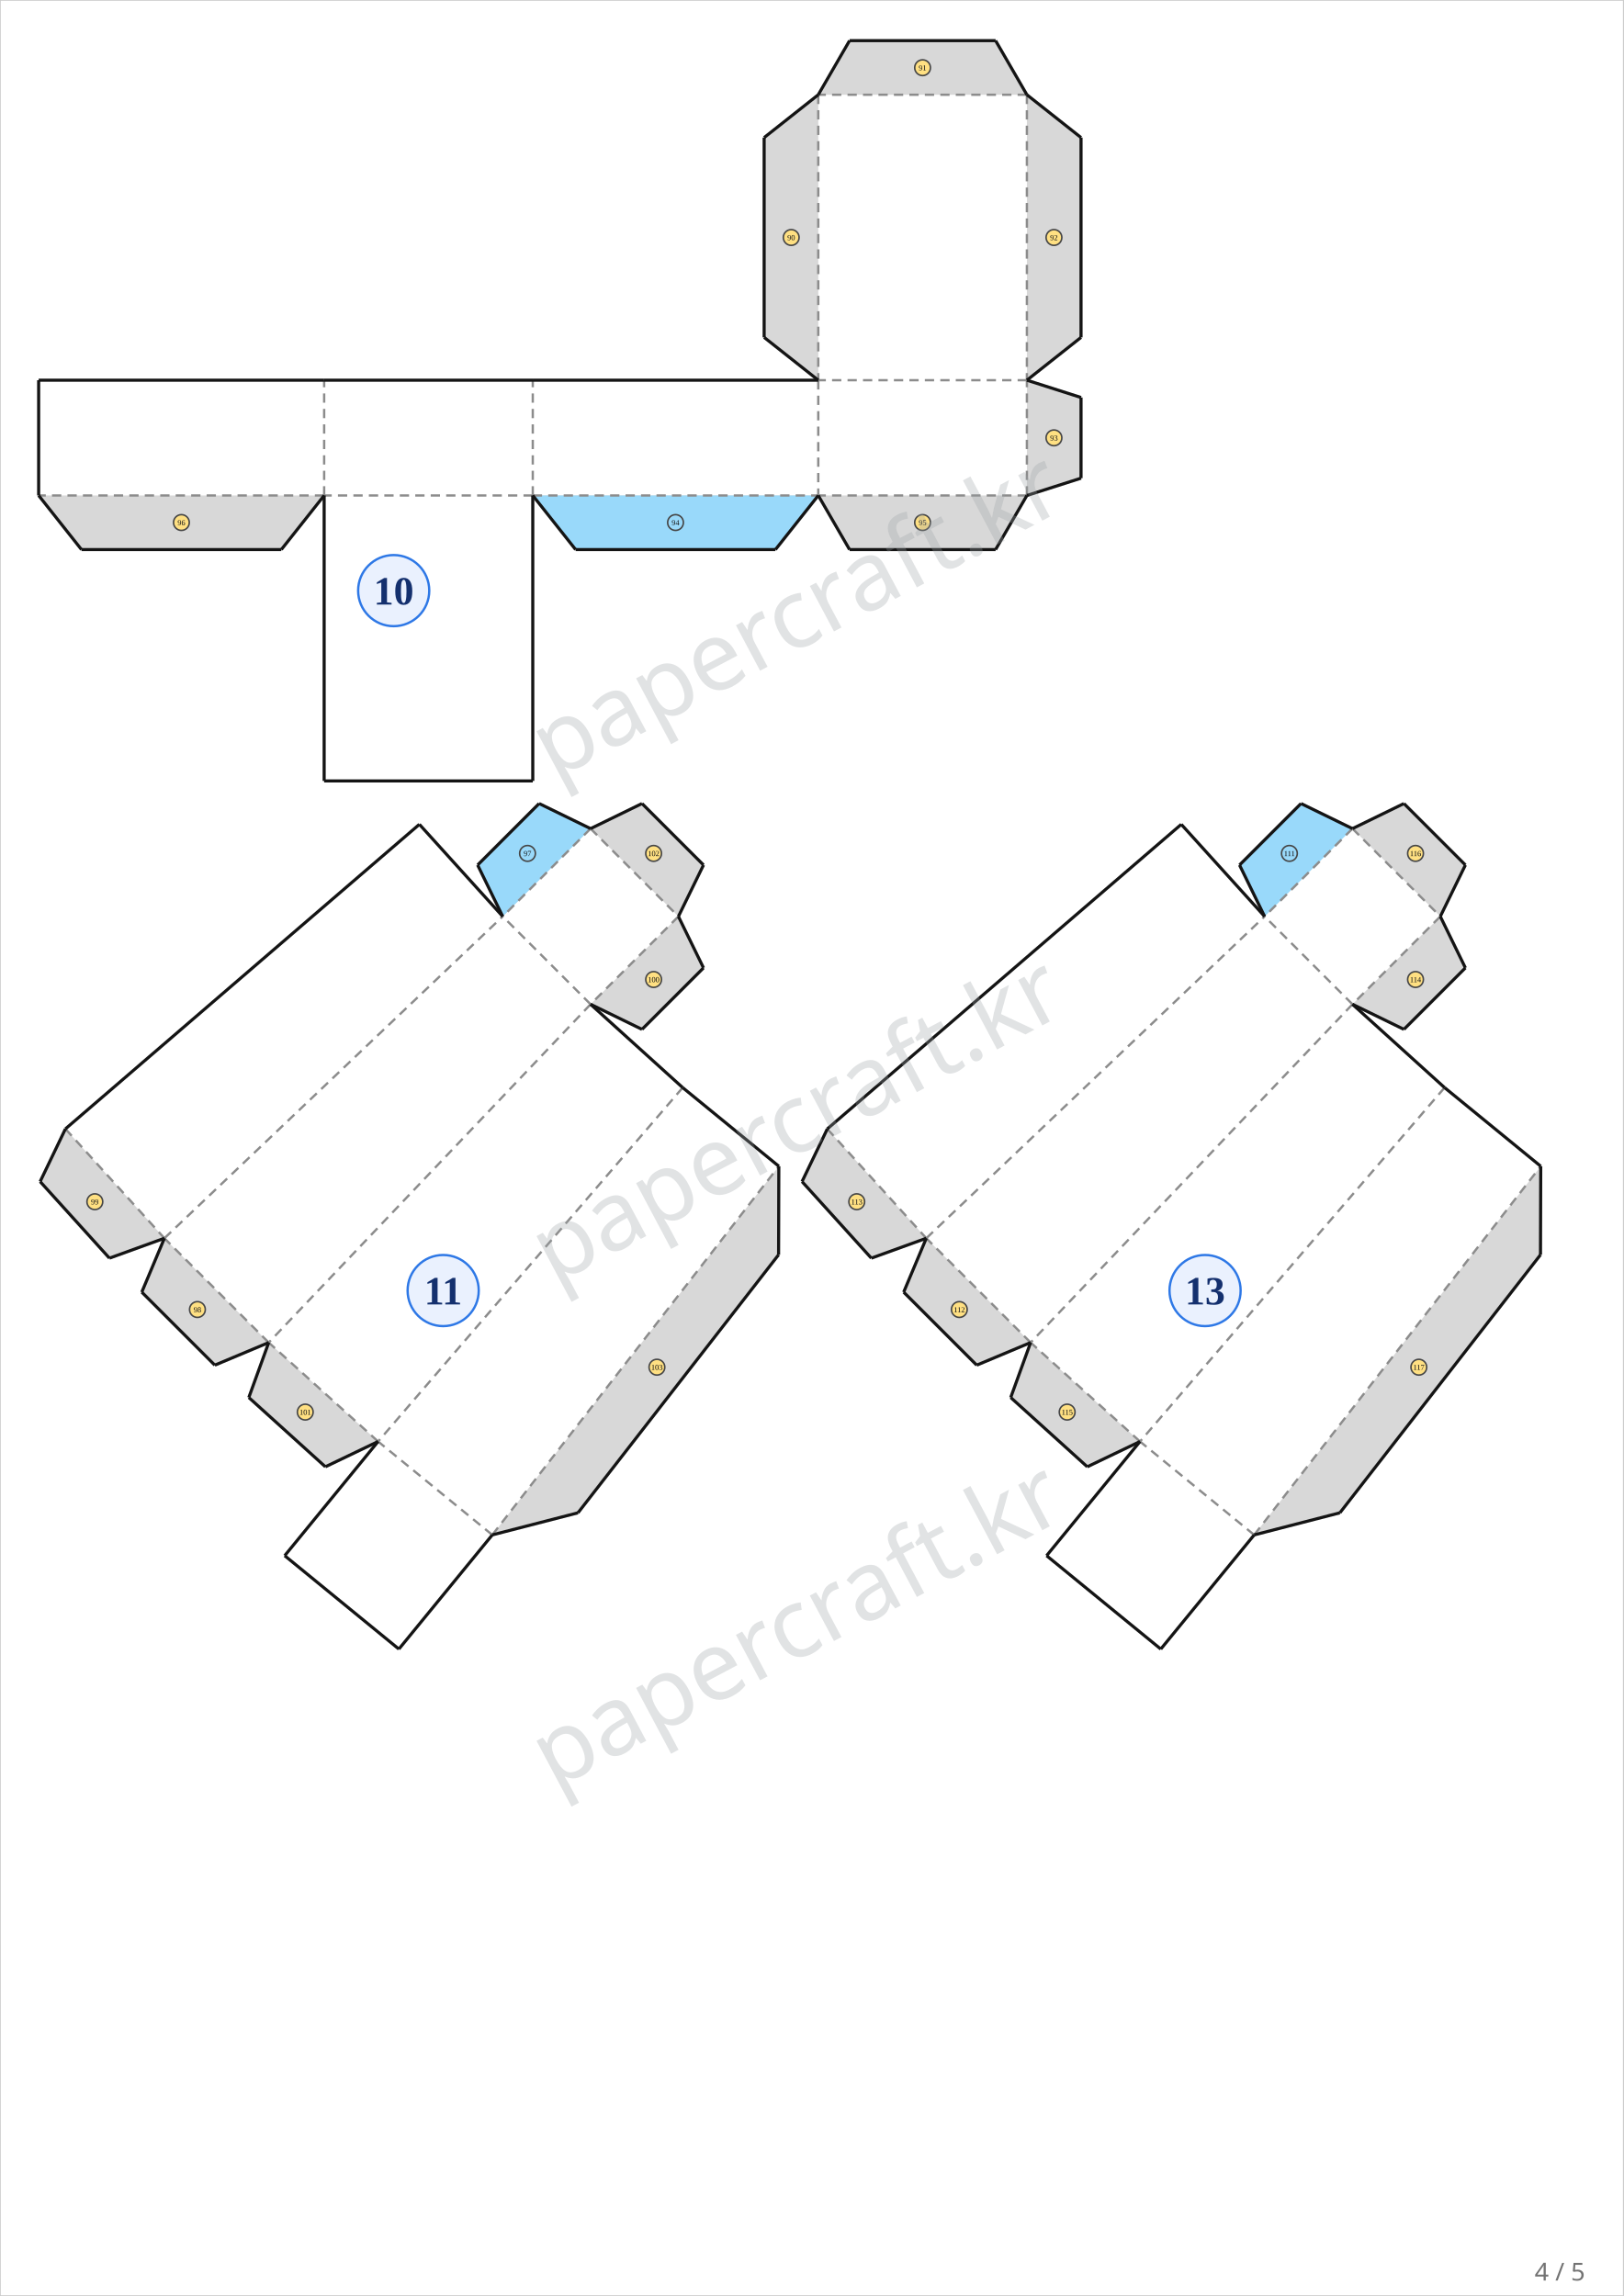
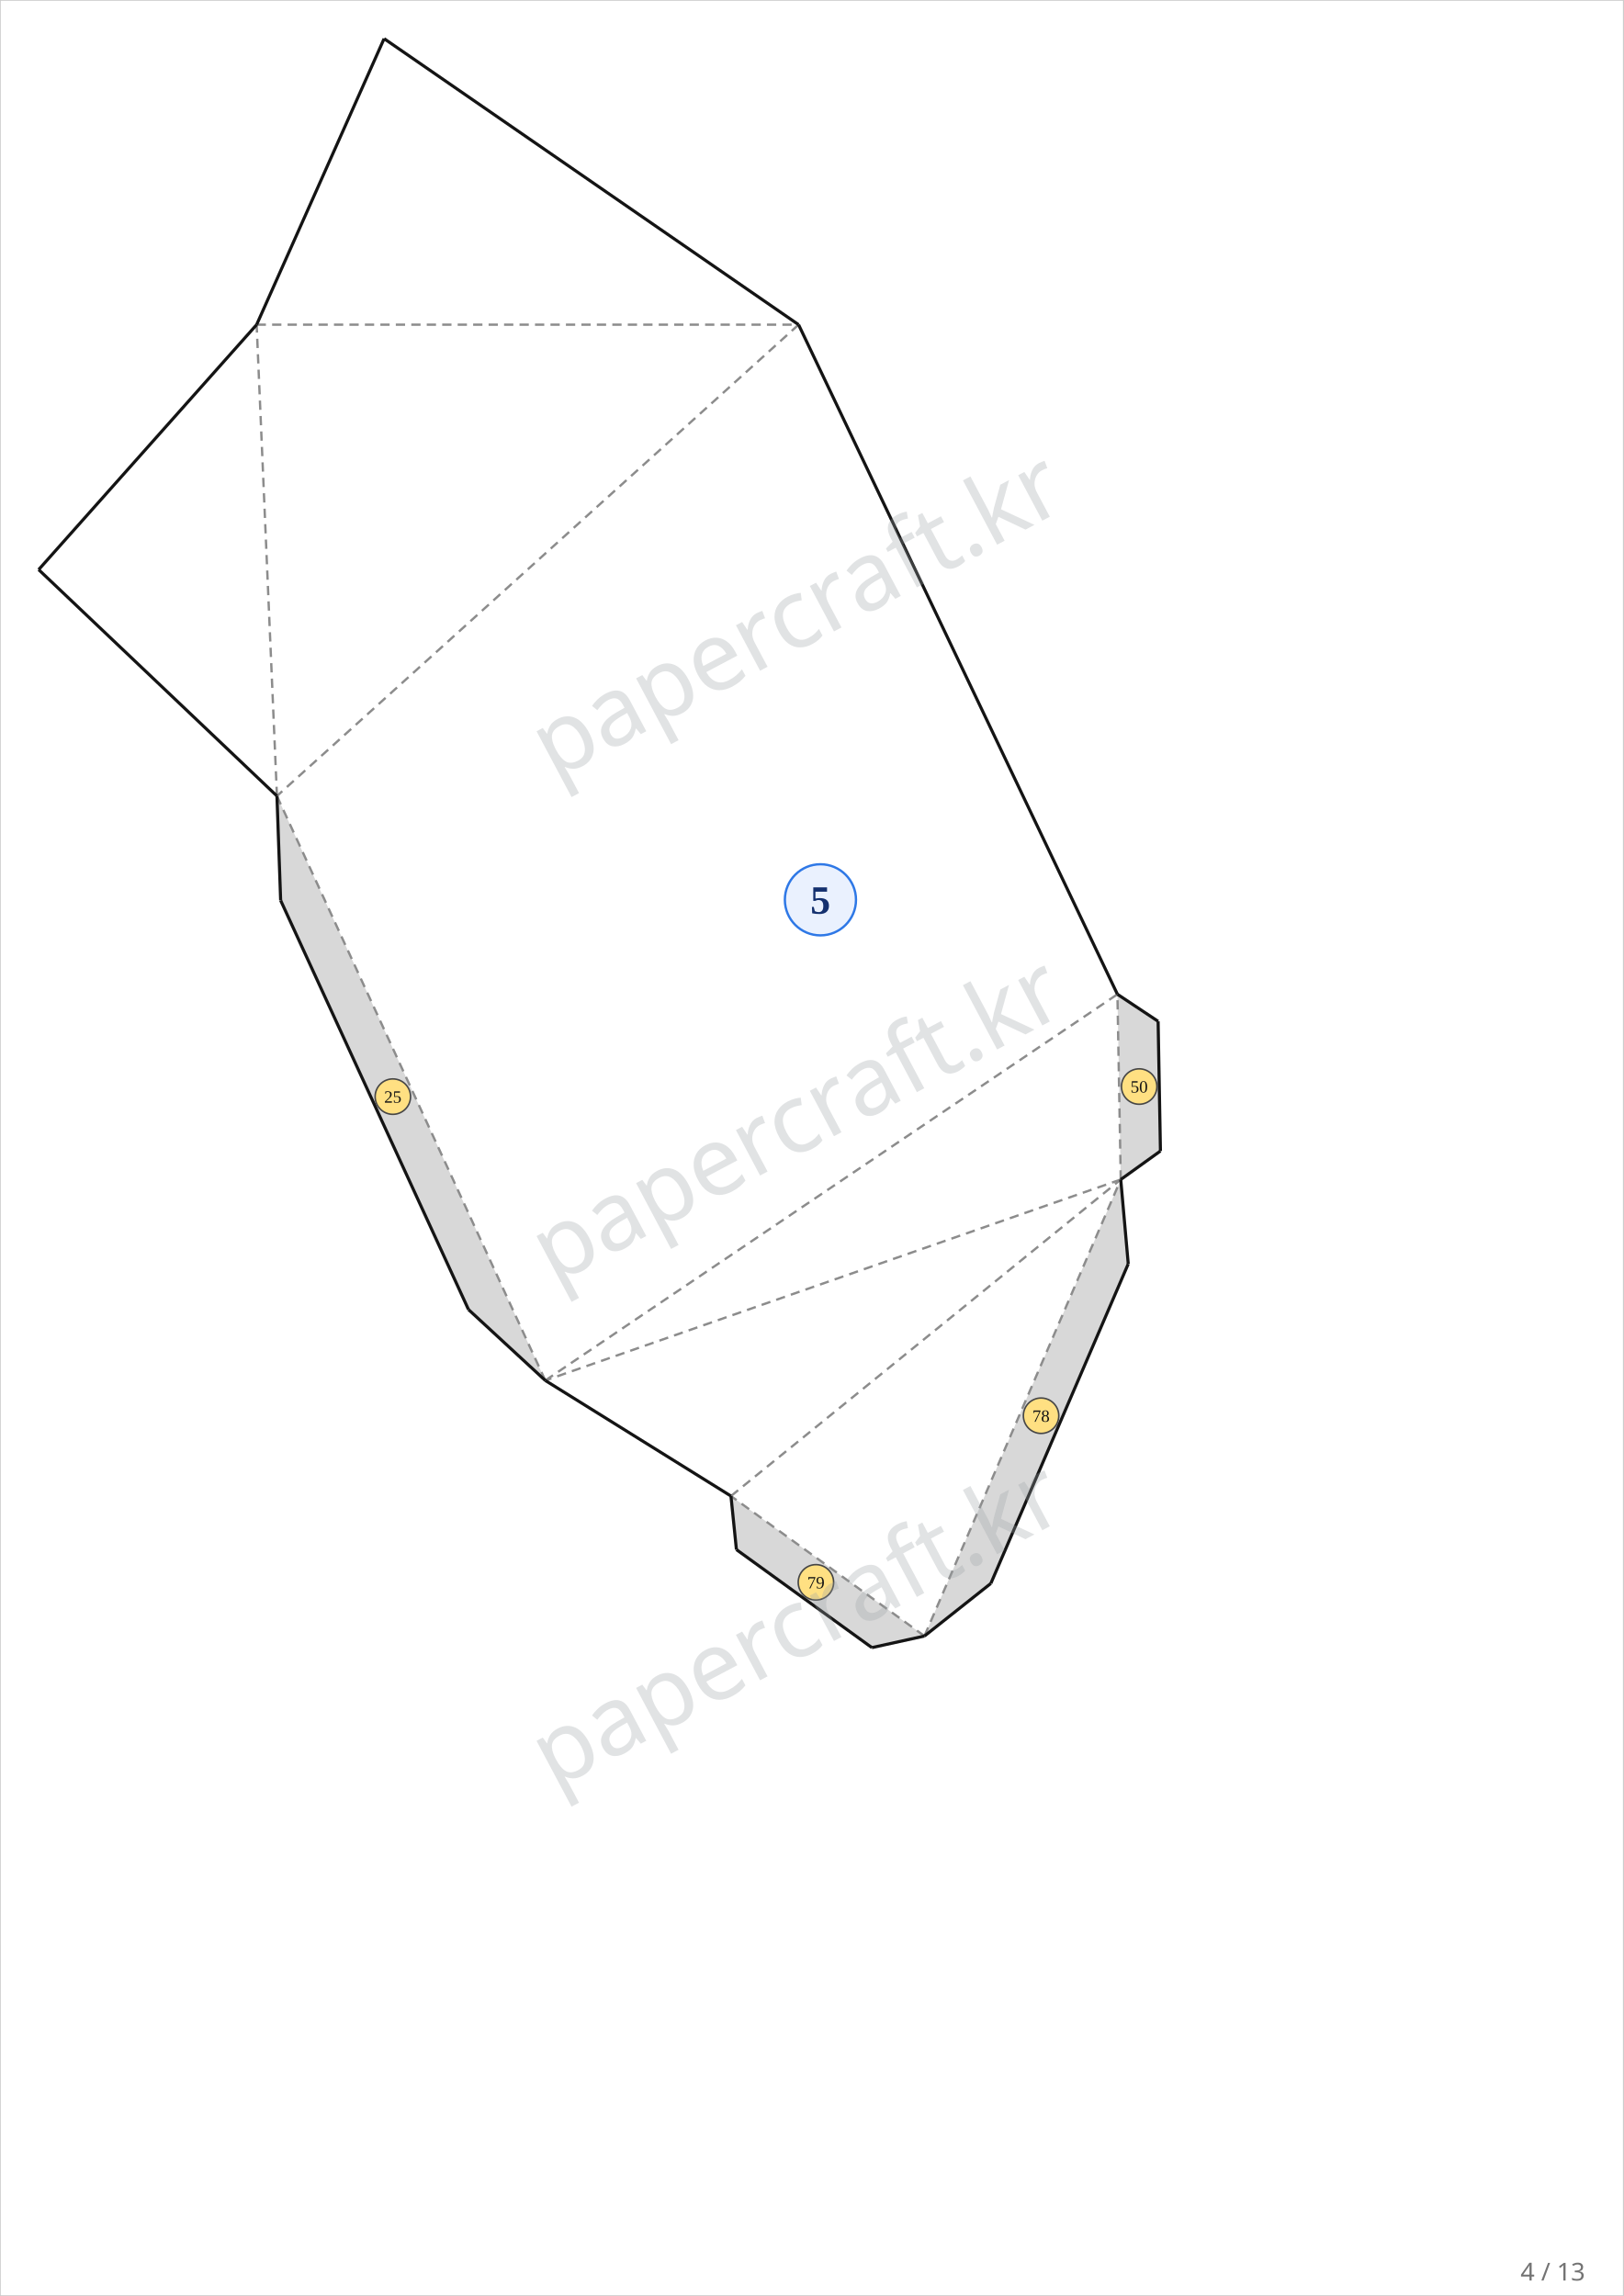
<svg xmlns="http://www.w3.org/2000/svg" width="210.00mm" height="297.00mm" viewBox="0 0 210.00 297.00">
  <rect x="0" y="0" width="210.00" height="297.00" fill="#ffffff" stroke="#cccccc" stroke-width="0.2" />
-   <polygon points="105.83,49.181 98.83,43.642 98.83,17.796 105.83,12.257" fill="rgb(216,216,216)" />
-   <polygon points="105.83,12.257 109.877,5.257 128.765,5.257 132.813,12.257" fill="rgb(216,216,216)" />
-   <polygon points="132.813,49.181 139.813,43.642 139.813,17.796 132.813,12.257" fill="rgb(216,216,216)" />
-   <polygon points="132.813,49.181 139.813,51.417 139.813,61.856 132.813,64.092" fill="rgb(216,216,216)" />
-   <polygon points="105.83,64.092 100.292,71.092 74.445,71.092 68.906,64.092" fill="rgb(216,216,216)" />
-   <polygon points="105.83,64.092 109.877,71.092 128.765,71.092 132.813,64.092" fill="rgb(216,216,216)" />
-   <polygon points="5.0,64.092 10.538,71.092 36.385,71.092 41.924,64.092" fill="rgb(216,216,216)" />
-   <polygon points="105.83,64.092 100.292,71.092 74.445,71.092 68.906,64.092" fill="#99d9fa" />
-   <line x1="132.813" y1="49.181" x2="105.83" y2="49.181" stroke="#8c8c8c" stroke-width="0.3" stroke-dasharray="1.2,0.8" />
-   <line x1="105.83" y1="49.181" x2="105.83" y2="64.092" stroke="#8c8c8c" stroke-width="0.3" stroke-dasharray="1.2,0.8" />
-   <line x1="68.906" y1="64.092" x2="68.906" y2="49.181" stroke="#8c8c8c" stroke-width="0.3" stroke-dasharray="1.2,0.8" />
-   <line x1="41.924" y1="64.092" x2="41.924" y2="49.181" stroke="#8c8c8c" stroke-width="0.3" stroke-dasharray="1.2,0.8" />
-   <line x1="68.906" y1="64.092" x2="41.924" y2="64.092" stroke="#8c8c8c" stroke-width="0.3" stroke-dasharray="1.2,0.8" />
-   <line x1="105.83" y1="12.257" x2="105.83" y2="49.181" stroke="#8c8c8c" stroke-width="0.3" stroke-dasharray="1.2,0.8" />
-   <line x1="132.813" y1="12.257" x2="105.83" y2="12.257" stroke="#8c8c8c" stroke-width="0.3" stroke-dasharray="1.2,0.8" />
-   <line x1="132.813" y1="12.257" x2="132.813" y2="49.181" stroke="#8c8c8c" stroke-width="0.3" stroke-dasharray="1.2,0.8" />
-   <line x1="132.813" y1="64.092" x2="132.813" y2="49.181" stroke="#8c8c8c" stroke-width="0.3" stroke-dasharray="1.2,0.8" />
-   <line x1="68.906" y1="64.092" x2="105.83" y2="64.092" stroke="#8c8c8c" stroke-width="0.3" stroke-dasharray="1.2,0.8" />
-   <line x1="132.813" y1="64.092" x2="105.83" y2="64.092" stroke="#8c8c8c" stroke-width="0.3" stroke-dasharray="1.2,0.8" />
-   <line x1="41.924" y1="64.092" x2="5.0" y2="64.092" stroke="#8c8c8c" stroke-width="0.3" stroke-dasharray="1.2,0.8" />
-   <line x1="68.906" y1="49.181" x2="105.83" y2="49.181" stroke="#141414" stroke-width="0.4" />
-   <line x1="41.924" y1="49.181" x2="68.906" y2="49.181" stroke="#141414" stroke-width="0.4" />
-   <line x1="5.0" y1="49.181" x2="41.924" y2="49.181" stroke="#141414" stroke-width="0.4" />
-   <line x1="5.0" y1="64.092" x2="5.0" y2="49.181" stroke="#141414" stroke-width="0.4" />
-   <line x1="68.906" y1="64.092" x2="68.906" y2="101.016" stroke="#141414" stroke-width="0.4" />
-   <line x1="68.906" y1="101.016" x2="41.924" y2="101.016" stroke="#141414" stroke-width="0.4" />
-   <line x1="41.924" y1="101.016" x2="41.924" y2="64.092" stroke="#141414" stroke-width="0.4" />
-   <line x1="105.83" y1="49.181" x2="98.83" y2="43.642" stroke="#141414" stroke-width="0.4" />
-   <line x1="98.83" y1="43.642" x2="98.83" y2="17.796" stroke="#141414" stroke-width="0.4" />
-   <line x1="98.83" y1="17.796" x2="105.83" y2="12.257" stroke="#141414" stroke-width="0.4" />
-   <line x1="105.83" y1="12.257" x2="109.877" y2="5.257" stroke="#141414" stroke-width="0.4" />
-   <line x1="109.877" y1="5.257" x2="128.765" y2="5.257" stroke="#141414" stroke-width="0.4" />
-   <line x1="128.765" y1="5.257" x2="132.813" y2="12.257" stroke="#141414" stroke-width="0.4" />
-   <line x1="132.813" y1="49.181" x2="139.813" y2="43.642" stroke="#141414" stroke-width="0.4" />
-   <line x1="139.813" y1="43.642" x2="139.813" y2="17.796" stroke="#141414" stroke-width="0.4" />
-   <line x1="139.813" y1="17.796" x2="132.813" y2="12.257" stroke="#141414" stroke-width="0.4" />
-   <line x1="132.813" y1="49.181" x2="139.813" y2="51.417" stroke="#141414" stroke-width="0.4" />
-   <line x1="139.813" y1="51.417" x2="139.813" y2="61.856" stroke="#141414" stroke-width="0.4" />
-   <line x1="139.813" y1="61.856" x2="132.813" y2="64.092" stroke="#141414" stroke-width="0.4" />
-   <line x1="105.83" y1="64.092" x2="100.292" y2="71.092" stroke="#141414" stroke-width="0.4" />
-   <line x1="100.292" y1="71.092" x2="74.445" y2="71.092" stroke="#141414" stroke-width="0.4" />
-   <line x1="74.445" y1="71.092" x2="68.906" y2="64.092" stroke="#141414" stroke-width="0.4" />
-   <line x1="105.83" y1="64.092" x2="109.877" y2="71.092" stroke="#141414" stroke-width="0.4" />
-   <line x1="109.877" y1="71.092" x2="128.765" y2="71.092" stroke="#141414" stroke-width="0.4" />
-   <line x1="128.765" y1="71.092" x2="132.813" y2="64.092" stroke="#141414" stroke-width="0.4" />
-   <line x1="5.0" y1="64.092" x2="10.538" y2="71.092" stroke="#141414" stroke-width="0.4" />
-   <line x1="10.538" y1="71.092" x2="36.385" y2="71.092" stroke="#141414" stroke-width="0.4" />
-   <line x1="36.385" y1="71.092" x2="41.924" y2="64.092" stroke="#141414" stroke-width="0.4" />
-   <circle cx="102.33" cy="30.719" r="1.02" fill="#ffe082" stroke="#464646" stroke-width="0.2" />
-   <text x="102.33" y="31.07" font-size="1.00" text-anchor="middle" fill="#141414">90</text>
-   <circle cx="119.321" cy="8.757" r="1.02" fill="#ffe082" stroke="#464646" stroke-width="0.2" />
-   <text x="119.321" y="9.11" font-size="1.00" text-anchor="middle" fill="#141414">91</text>
-   <circle cx="136.313" cy="30.719" r="1.02" fill="#ffe082" stroke="#464646" stroke-width="0.2" />
-   <text x="136.313" y="31.07" font-size="1.00" text-anchor="middle" fill="#141414">92</text>
-   <circle cx="136.313" cy="56.637" r="1.02" fill="#ffe082" stroke="#464646" stroke-width="0.2" />
-   <text x="136.313" y="56.99" font-size="1.00" text-anchor="middle" fill="#141414">93</text>
-   <circle cx="87.368" cy="67.592" r="1.02" fill="#99d9fa" stroke="#464646" stroke-width="0.2" />
-   <text x="87.368" y="67.94" font-size="1.00" text-anchor="middle" fill="#141414">94</text>
-   <circle cx="119.321" cy="67.592" r="1.02" fill="#ffe082" stroke="#464646" stroke-width="0.2" />
-   <text x="119.321" y="67.94" font-size="1.00" text-anchor="middle" fill="#141414">95</text>
-   <circle cx="23.462" cy="67.592" r="1.02" fill="#ffe082" stroke="#464646" stroke-width="0.2" />
-   <text x="23.462" y="67.94" font-size="1.00" text-anchor="middle" fill="#141414">96</text>
-   <circle cx="50.918" cy="76.4" r="4.60" fill="#eaf1fe" stroke="#2e78e6" stroke-width="0.3" />
-   <text x="50.918" y="78.20" font-size="5.20" text-anchor="middle" fill="#14306e" font-weight="bold">10</text>
-   <polygon points="65.019,118.548 61.773,111.894 69.726,103.941 76.38,107.186" fill="rgb(216,216,216)" />
-   <polygon points="21.263,160.174 18.337,167.147 27.781,176.591 34.754,173.665" fill="rgb(216,216,216)" />
-   <polygon points="21.263,160.174 14.152,162.749 5.191,152.846 8.461,146.027" fill="rgb(216,216,216)" />
-   <polygon points="76.38,129.909 83.034,133.154 90.987,125.201 87.741,118.548" fill="rgb(216,216,216)" />
-   <polygon points="34.754,173.665 32.179,180.776 42.082,189.737 48.901,186.467" fill="rgb(216,216,216)" />
-   <polygon points="87.741,118.548 90.987,111.894 83.034,103.941 76.38,107.186" fill="rgb(216,216,216)" />
-   <polygon points="100.73,150.862 100.698,162.31 74.755,195.69 63.669,198.548" fill="rgb(216,216,216)" />
-   <polygon points="65.019,118.548 61.773,111.894 69.726,103.941 76.38,107.186" fill="#99d9fa" />
-   <line x1="21.263" y1="160.174" x2="65.019" y2="118.547" stroke="#8c8c8c" stroke-width="0.3" stroke-dasharray="1.2,0.8" />
-   <line x1="76.38" y1="129.909" x2="65.019" y2="118.547" stroke="#8c8c8c" stroke-width="0.3" stroke-dasharray="1.2,0.8" />
-   <line x1="76.38" y1="129.909" x2="34.754" y2="173.665" stroke="#8c8c8c" stroke-width="0.3" stroke-dasharray="1.2,0.8" />
-   <line x1="88.294" y1="140.689" x2="48.901" y2="186.467" stroke="#8c8c8c" stroke-width="0.3" stroke-dasharray="1.2,0.8" />
-   <line x1="63.669" y1="198.548" x2="48.901" y2="186.467" stroke="#8c8c8c" stroke-width="0.3" stroke-dasharray="1.2,0.8" />
-   <line x1="76.38" y1="107.186" x2="65.019" y2="118.548" stroke="#8c8c8c" stroke-width="0.3" stroke-dasharray="1.2,0.8" />
-   <line x1="34.754" y1="173.665" x2="21.263" y2="160.174" stroke="#8c8c8c" stroke-width="0.3" stroke-dasharray="1.2,0.8" />
-   <line x1="8.461" y1="146.027" x2="21.263" y2="160.174" stroke="#8c8c8c" stroke-width="0.3" stroke-dasharray="1.2,0.8" />
-   <line x1="87.741" y1="118.548" x2="76.38" y2="129.909" stroke="#8c8c8c" stroke-width="0.3" stroke-dasharray="1.2,0.8" />
-   <line x1="48.901" y1="186.467" x2="34.754" y2="173.665" stroke="#8c8c8c" stroke-width="0.3" stroke-dasharray="1.2,0.8" />
-   <line x1="76.38" y1="107.186" x2="87.741" y2="118.548" stroke="#8c8c8c" stroke-width="0.3" stroke-dasharray="1.2,0.8" />
-   <line x1="63.669" y1="198.548" x2="100.73" y2="150.862" stroke="#8c8c8c" stroke-width="0.3" stroke-dasharray="1.2,0.8" />
-   <line x1="54.239" y1="106.634" x2="65.019" y2="118.547" stroke="#141414" stroke-width="0.4" />
-   <line x1="51.589" y1="213.316" x2="36.821" y2="201.235" stroke="#141414" stroke-width="0.4" />
-   <line x1="63.669" y1="198.548" x2="51.589" y2="213.316" stroke="#141414" stroke-width="0.4" />
-   <line x1="76.38" y1="129.909" x2="88.294" y2="140.689" stroke="#141414" stroke-width="0.4" />
-   <line x1="36.821" y1="201.235" x2="48.901" y2="186.467" stroke="#141414" stroke-width="0.4" />
-   <line x1="88.294" y1="140.689" x2="100.73" y2="150.862" stroke="#141414" stroke-width="0.4" />
-   <line x1="8.461" y1="146.027" x2="54.239" y2="106.634" stroke="#141414" stroke-width="0.4" />
-   <line x1="65.019" y1="118.548" x2="61.773" y2="111.894" stroke="#141414" stroke-width="0.4" />
-   <line x1="61.773" y1="111.894" x2="69.726" y2="103.941" stroke="#141414" stroke-width="0.4" />
-   <line x1="69.726" y1="103.941" x2="76.38" y2="107.186" stroke="#141414" stroke-width="0.4" />
-   <line x1="21.263" y1="160.174" x2="18.337" y2="167.147" stroke="#141414" stroke-width="0.4" />
-   <line x1="18.337" y1="167.147" x2="27.781" y2="176.591" stroke="#141414" stroke-width="0.4" />
-   <line x1="27.781" y1="176.591" x2="34.754" y2="173.665" stroke="#141414" stroke-width="0.4" />
-   <line x1="21.263" y1="160.174" x2="14.152" y2="162.749" stroke="#141414" stroke-width="0.4" />
-   <line x1="14.152" y1="162.749" x2="5.191" y2="152.846" stroke="#141414" stroke-width="0.4" />
-   <line x1="5.191" y1="152.846" x2="8.461" y2="146.027" stroke="#141414" stroke-width="0.4" />
-   <line x1="76.38" y1="129.909" x2="83.034" y2="133.154" stroke="#141414" stroke-width="0.4" />
-   <line x1="83.034" y1="133.154" x2="90.987" y2="125.201" stroke="#141414" stroke-width="0.4" />
-   <line x1="90.987" y1="125.201" x2="87.741" y2="118.548" stroke="#141414" stroke-width="0.4" />
-   <line x1="34.754" y1="173.665" x2="32.179" y2="180.776" stroke="#141414" stroke-width="0.4" />
-   <line x1="32.179" y1="180.776" x2="42.082" y2="189.737" stroke="#141414" stroke-width="0.4" />
-   <line x1="42.082" y1="189.737" x2="48.901" y2="186.467" stroke="#141414" stroke-width="0.4" />
-   <line x1="87.741" y1="118.548" x2="90.987" y2="111.894" stroke="#141414" stroke-width="0.4" />
-   <line x1="90.987" y1="111.894" x2="83.034" y2="103.941" stroke="#141414" stroke-width="0.4" />
-   <line x1="83.034" y1="103.941" x2="76.38" y2="107.186" stroke="#141414" stroke-width="0.4" />
-   <line x1="100.73" y1="150.862" x2="100.698" y2="162.31" stroke="#141414" stroke-width="0.4" />
-   <line x1="100.698" y1="162.31" x2="74.755" y2="195.69" stroke="#141414" stroke-width="0.4" />
-   <line x1="74.755" y1="195.69" x2="63.669" y2="198.548" stroke="#141414" stroke-width="0.4" />
-   <circle cx="68.225" cy="110.392" r="1.02" fill="#99d9fa" stroke="#464646" stroke-width="0.2" />
-   <text x="68.225" y="110.74" font-size="1.00" text-anchor="middle" fill="#141414">97</text>
-   <circle cx="25.533" cy="169.394" r="1.02" fill="#ffe082" stroke="#464646" stroke-width="0.2" />
-   <text x="25.533" y="169.75" font-size="1.00" text-anchor="middle" fill="#141414">98</text>
-   <circle cx="12.266" cy="155.449" r="1.02" fill="#ffe082" stroke="#464646" stroke-width="0.2" />
-   <text x="12.266" y="155.80" font-size="1.00" text-anchor="middle" fill="#141414">99</text>
-   <circle cx="84.536" cy="126.703" r="1.02" fill="#ffe082" stroke="#464646" stroke-width="0.2" />
-   <text x="84.536" y="127.05" font-size="1.00" text-anchor="middle" fill="#141414">100</text>
-   <circle cx="39.479" cy="182.661" r="1.02" fill="#ffe082" stroke="#464646" stroke-width="0.2" />
-   <text x="39.479" y="183.01" font-size="1.00" text-anchor="middle" fill="#141414">101</text>
-   <circle cx="84.536" cy="110.392" r="1.02" fill="#ffe082" stroke="#464646" stroke-width="0.2" />
-   <text x="84.536" y="110.74" font-size="1.00" text-anchor="middle" fill="#141414">102</text>
-   <circle cx="84.963" cy="176.853" r="1.02" fill="#ffe082" stroke="#464646" stroke-width="0.2" />
-   <text x="84.963" y="177.20" font-size="1.00" text-anchor="middle" fill="#141414">103</text>
-   <circle cx="57.316" cy="166.94" r="4.60" fill="#eaf1fe" stroke="#2e78e6" stroke-width="0.3" />
-   <text x="57.316" y="168.74" font-size="5.20" text-anchor="middle" fill="#14306e" font-weight="bold">11</text>
-   <polygon points="163.559,118.548 160.313,111.894 168.266,103.941 174.92,107.186" fill="rgb(216,216,216)" />
-   <polygon points="119.802,160.174 116.876,167.147 126.32,176.591 133.294,173.665" fill="rgb(216,216,216)" />
-   <polygon points="119.802,160.174 112.691,162.749 103.73,152.846 107.0,146.027" fill="rgb(216,216,216)" />
-   <polygon points="174.92,129.909 181.574,133.154 189.526,125.201 186.281,118.548" fill="rgb(216,216,216)" />
-   <polygon points="133.294,173.665 130.719,180.776 140.622,189.737 147.441,186.467" fill="rgb(216,216,216)" />
-   <polygon points="186.281,118.548 189.527,111.894 181.574,103.941 174.92,107.186" fill="rgb(216,216,216)" />
-   <polygon points="199.27,150.862 199.238,162.31 173.295,195.69 162.209,198.548" fill="rgb(216,216,216)" />
-   <polygon points="163.559,118.548 160.313,111.894 168.266,103.941 174.92,107.186" fill="#99d9fa" />
-   <line x1="119.802" y1="160.174" x2="163.559" y2="118.547" stroke="#8c8c8c" stroke-width="0.3" stroke-dasharray="1.2,0.8" />
-   <line x1="174.92" y1="129.909" x2="163.559" y2="118.547" stroke="#8c8c8c" stroke-width="0.3" stroke-dasharray="1.2,0.8" />
-   <line x1="174.92" y1="129.909" x2="133.293" y2="173.665" stroke="#8c8c8c" stroke-width="0.3" stroke-dasharray="1.2,0.8" />
-   <line x1="186.833" y1="140.689" x2="147.441" y2="186.467" stroke="#8c8c8c" stroke-width="0.3" stroke-dasharray="1.2,0.8" />
-   <line x1="162.209" y1="198.548" x2="147.441" y2="186.467" stroke="#8c8c8c" stroke-width="0.3" stroke-dasharray="1.2,0.8" />
-   <line x1="174.92" y1="107.186" x2="163.559" y2="118.548" stroke="#8c8c8c" stroke-width="0.3" stroke-dasharray="1.2,0.8" />
-   <line x1="133.294" y1="173.665" x2="119.802" y2="160.174" stroke="#8c8c8c" stroke-width="0.3" stroke-dasharray="1.2,0.8" />
-   <line x1="107.0" y1="146.027" x2="119.802" y2="160.174" stroke="#8c8c8c" stroke-width="0.3" stroke-dasharray="1.2,0.8" />
-   <line x1="186.281" y1="118.548" x2="174.92" y2="129.909" stroke="#8c8c8c" stroke-width="0.3" stroke-dasharray="1.2,0.8" />
-   <line x1="147.441" y1="186.467" x2="133.294" y2="173.665" stroke="#8c8c8c" stroke-width="0.3" stroke-dasharray="1.2,0.8" />
-   <line x1="174.92" y1="107.186" x2="186.281" y2="118.548" stroke="#8c8c8c" stroke-width="0.3" stroke-dasharray="1.2,0.8" />
-   <line x1="162.209" y1="198.548" x2="199.27" y2="150.862" stroke="#8c8c8c" stroke-width="0.3" stroke-dasharray="1.2,0.8" />
-   <line x1="152.778" y1="106.634" x2="163.559" y2="118.547" stroke="#141414" stroke-width="0.4" />
-   <line x1="150.129" y1="213.316" x2="135.36" y2="201.235" stroke="#141414" stroke-width="0.4" />
-   <line x1="162.209" y1="198.548" x2="150.129" y2="213.316" stroke="#141414" stroke-width="0.4" />
-   <line x1="174.92" y1="129.909" x2="186.833" y2="140.689" stroke="#141414" stroke-width="0.4" />
-   <line x1="135.36" y1="201.235" x2="147.441" y2="186.467" stroke="#141414" stroke-width="0.4" />
-   <line x1="186.833" y1="140.689" x2="199.27" y2="150.862" stroke="#141414" stroke-width="0.4" />
-   <line x1="107.0" y1="146.027" x2="152.778" y2="106.634" stroke="#141414" stroke-width="0.4" />
-   <line x1="163.559" y1="118.548" x2="160.313" y2="111.894" stroke="#141414" stroke-width="0.4" />
-   <line x1="160.313" y1="111.894" x2="168.266" y2="103.941" stroke="#141414" stroke-width="0.4" />
-   <line x1="168.266" y1="103.941" x2="174.92" y2="107.186" stroke="#141414" stroke-width="0.4" />
-   <line x1="119.802" y1="160.174" x2="116.876" y2="167.147" stroke="#141414" stroke-width="0.4" />
-   <line x1="116.876" y1="167.147" x2="126.32" y2="176.591" stroke="#141414" stroke-width="0.4" />
-   <line x1="126.32" y1="176.591" x2="133.294" y2="173.665" stroke="#141414" stroke-width="0.4" />
-   <line x1="119.802" y1="160.174" x2="112.691" y2="162.749" stroke="#141414" stroke-width="0.4" />
-   <line x1="112.691" y1="162.749" x2="103.73" y2="152.846" stroke="#141414" stroke-width="0.4" />
-   <line x1="103.73" y1="152.846" x2="107.0" y2="146.027" stroke="#141414" stroke-width="0.4" />
-   <line x1="174.92" y1="129.909" x2="181.574" y2="133.154" stroke="#141414" stroke-width="0.4" />
-   <line x1="181.574" y1="133.154" x2="189.526" y2="125.201" stroke="#141414" stroke-width="0.4" />
-   <line x1="189.526" y1="125.201" x2="186.281" y2="118.548" stroke="#141414" stroke-width="0.4" />
-   <line x1="133.294" y1="173.665" x2="130.719" y2="180.776" stroke="#141414" stroke-width="0.4" />
-   <line x1="130.719" y1="180.776" x2="140.622" y2="189.737" stroke="#141414" stroke-width="0.4" />
-   <line x1="140.622" y1="189.737" x2="147.441" y2="186.467" stroke="#141414" stroke-width="0.4" />
-   <line x1="186.281" y1="118.548" x2="189.527" y2="111.894" stroke="#141414" stroke-width="0.4" />
-   <line x1="189.527" y1="111.894" x2="181.574" y2="103.941" stroke="#141414" stroke-width="0.4" />
-   <line x1="181.574" y1="103.941" x2="174.92" y2="107.186" stroke="#141414" stroke-width="0.4" />
-   <line x1="199.27" y1="150.862" x2="199.238" y2="162.31" stroke="#141414" stroke-width="0.4" />
-   <line x1="199.238" y1="162.31" x2="173.295" y2="195.69" stroke="#141414" stroke-width="0.4" />
-   <line x1="173.295" y1="195.69" x2="162.209" y2="198.548" stroke="#141414" stroke-width="0.4" />
-   <circle cx="166.764" cy="110.392" r="1.02" fill="#99d9fa" stroke="#464646" stroke-width="0.2" />
-   <text x="166.764" y="110.74" font-size="1.00" text-anchor="middle" fill="#141414">111</text>
-   <circle cx="124.073" cy="169.394" r="1.02" fill="#ffe082" stroke="#464646" stroke-width="0.2" />
-   <text x="124.073" y="169.75" font-size="1.00" text-anchor="middle" fill="#141414">112</text>
-   <circle cx="110.806" cy="155.449" r="1.02" fill="#ffe082" stroke="#464646" stroke-width="0.2" />
-   <text x="110.806" y="155.80" font-size="1.00" text-anchor="middle" fill="#141414">113</text>
-   <circle cx="183.075" cy="126.703" r="1.02" fill="#ffe082" stroke="#464646" stroke-width="0.2" />
-   <text x="183.075" y="127.05" font-size="1.00" text-anchor="middle" fill="#141414">114</text>
-   <circle cx="138.019" cy="182.661" r="1.02" fill="#ffe082" stroke="#464646" stroke-width="0.2" />
-   <text x="138.019" y="183.01" font-size="1.00" text-anchor="middle" fill="#141414">115</text>
-   <circle cx="183.075" cy="110.392" r="1.02" fill="#ffe082" stroke="#464646" stroke-width="0.2" />
-   <text x="183.075" y="110.74" font-size="1.00" text-anchor="middle" fill="#141414">116</text>
-   <circle cx="183.503" cy="176.853" r="1.02" fill="#ffe082" stroke="#464646" stroke-width="0.2" />
-   <text x="183.503" y="177.20" font-size="1.00" text-anchor="middle" fill="#141414">117</text>
-   <circle cx="155.856" cy="166.94" r="4.60" fill="#eaf1fe" stroke="#2e78e6" stroke-width="0.3" />
-   <text x="155.856" y="168.74" font-size="5.20" text-anchor="middle" fill="#14306e" font-weight="bold">13</text>
-   <text x="205.0" y="295.0" font-size="3.2" text-anchor="end" fill="#737373" font-family="sans-serif">4 / 5</text>
+   <polygon points="35.818,102.966 36.298,116.477 60.592,169.401 70.524,178.572" fill="rgb(216,216,216)" />
+   <polygon points="144.52,128.614 149.784,132.115 150.085,148.889 144.951,152.578" fill="rgb(216,216,216)" />
+   <polygon points="144.951,152.578 145.92,163.489 128.15,204.826 119.565,211.63" fill="rgb(216,216,216)" />
+   <polygon points="94.538,193.523 95.244,200.452 112.763,213.127 119.565,211.63" fill="rgb(216,216,216)" />
+   <line x1="33.192" y1="41.998" x2="103.283" y2="41.998" stroke="#8c8c8c" stroke-width="0.3" stroke-dasharray="1.2,0.8" />
+   <line x1="35.818" y1="102.966" x2="33.192" y2="41.998" stroke="#8c8c8c" stroke-width="0.3" stroke-dasharray="1.2,0.8" />
+   <line x1="103.283" y1="41.998" x2="35.818" y2="102.966" stroke="#8c8c8c" stroke-width="0.3" stroke-dasharray="1.2,0.8" />
+   <line x1="70.524" y1="178.572" x2="144.52" y2="128.614" stroke="#8c8c8c" stroke-width="0.3" stroke-dasharray="1.2,0.8" />
+   <line x1="144.951" y1="152.578" x2="70.524" y2="178.572" stroke="#8c8c8c" stroke-width="0.3" stroke-dasharray="1.2,0.8" />
+   <line x1="94.538" y1="193.523" x2="144.951" y2="152.578" stroke="#8c8c8c" stroke-width="0.3" stroke-dasharray="1.2,0.8" />
+   <line x1="70.524" y1="178.572" x2="35.818" y2="102.966" stroke="#8c8c8c" stroke-width="0.3" stroke-dasharray="1.2,0.8" />
+   <line x1="144.951" y1="152.578" x2="144.52" y2="128.614" stroke="#8c8c8c" stroke-width="0.3" stroke-dasharray="1.2,0.8" />
+   <line x1="119.565" y1="211.63" x2="144.951" y2="152.578" stroke="#8c8c8c" stroke-width="0.3" stroke-dasharray="1.2,0.8" />
+   <line x1="119.565" y1="211.63" x2="94.538" y2="193.523" stroke="#8c8c8c" stroke-width="0.3" stroke-dasharray="1.2,0.8" />
+   <line x1="33.192" y1="41.998" x2="49.678" y2="5.0" stroke="#141414" stroke-width="0.4" />
+   <line x1="49.678" y1="5.0" x2="103.283" y2="41.998" stroke="#141414" stroke-width="0.4" />
+   <line x1="5.0" y1="73.685" x2="33.192" y2="41.998" stroke="#141414" stroke-width="0.4" />
+   <line x1="35.818" y1="102.966" x2="5.0" y2="73.685" stroke="#141414" stroke-width="0.4" />
+   <line x1="103.283" y1="41.998" x2="144.52" y2="128.614" stroke="#141414" stroke-width="0.4" />
+   <line x1="94.538" y1="193.523" x2="70.524" y2="178.572" stroke="#141414" stroke-width="0.4" />
+   <line x1="35.818" y1="102.966" x2="36.298" y2="116.477" stroke="#141414" stroke-width="0.4" />
+   <line x1="36.298" y1="116.477" x2="60.592" y2="169.401" stroke="#141414" stroke-width="0.4" />
+   <line x1="60.592" y1="169.401" x2="70.524" y2="178.572" stroke="#141414" stroke-width="0.4" />
+   <line x1="144.52" y1="128.614" x2="149.784" y2="132.115" stroke="#141414" stroke-width="0.4" />
+   <line x1="149.784" y1="132.115" x2="150.085" y2="148.889" stroke="#141414" stroke-width="0.4" />
+   <line x1="150.085" y1="148.889" x2="144.951" y2="152.578" stroke="#141414" stroke-width="0.4" />
+   <line x1="144.951" y1="152.578" x2="145.92" y2="163.489" stroke="#141414" stroke-width="0.4" />
+   <line x1="145.92" y1="163.489" x2="128.15" y2="204.826" stroke="#141414" stroke-width="0.4" />
+   <line x1="128.15" y1="204.826" x2="119.565" y2="211.63" stroke="#141414" stroke-width="0.4" />
+   <line x1="94.538" y1="193.523" x2="95.244" y2="200.452" stroke="#141414" stroke-width="0.4" />
+   <line x1="95.244" y1="200.452" x2="112.763" y2="213.127" stroke="#141414" stroke-width="0.4" />
+   <line x1="112.763" y1="213.127" x2="119.565" y2="211.63" stroke="#141414" stroke-width="0.4" />
+   <circle cx="50.808" cy="141.854" r="2.29" fill="#ffe082" stroke="#464646" stroke-width="0.2" />
+   <text x="50.808" y="142.64" font-size="2.24" text-anchor="middle" fill="#141414">25</text>
+   <circle cx="147.335" cy="140.549" r="2.29" fill="#ffe082" stroke="#464646" stroke-width="0.2" />
+   <text x="147.335" y="141.33" font-size="2.24" text-anchor="middle" fill="#141414">50</text>
+   <circle cx="134.647" cy="183.131" r="2.29" fill="#ffe082" stroke="#464646" stroke-width="0.2" />
+   <text x="134.647" y="183.92" font-size="2.24" text-anchor="middle" fill="#141414">78</text>
+   <circle cx="105.527" cy="204.683" r="2.29" fill="#ffe082" stroke="#464646" stroke-width="0.2" />
+   <text x="105.527" y="205.47" font-size="2.24" text-anchor="middle" fill="#141414">79</text>
+   <circle cx="106.109" cy="116.395" r="4.60" fill="#eaf1fe" stroke="#2e78e6" stroke-width="0.3" />
+   <text x="106.109" y="118.19" font-size="5.20" text-anchor="middle" fill="#14306e" font-weight="bold">5</text>
+   <text x="205.0" y="295.0" font-size="3.2" text-anchor="end" fill="#737373" font-family="sans-serif">4 / 13</text>
  <g pointer-events="none">
    <text x="105.0" y="83.2" text-anchor="middle" font-family="sans-serif" font-size="12.4" fill="#9aa0a6" fill-opacity="0.3" transform="rotate(-28 105.0 83.2)">papercraft.kr</text>
    <text x="105.0" y="148.5" text-anchor="middle" font-family="sans-serif" font-size="12.4" fill="#9aa0a6" fill-opacity="0.3" transform="rotate(-28 105.0 148.5)">papercraft.kr</text>
    <text x="105.0" y="213.8" text-anchor="middle" font-family="sans-serif" font-size="12.4" fill="#9aa0a6" fill-opacity="0.3" transform="rotate(-28 105.0 213.8)">papercraft.kr</text>
  </g>
</svg>
